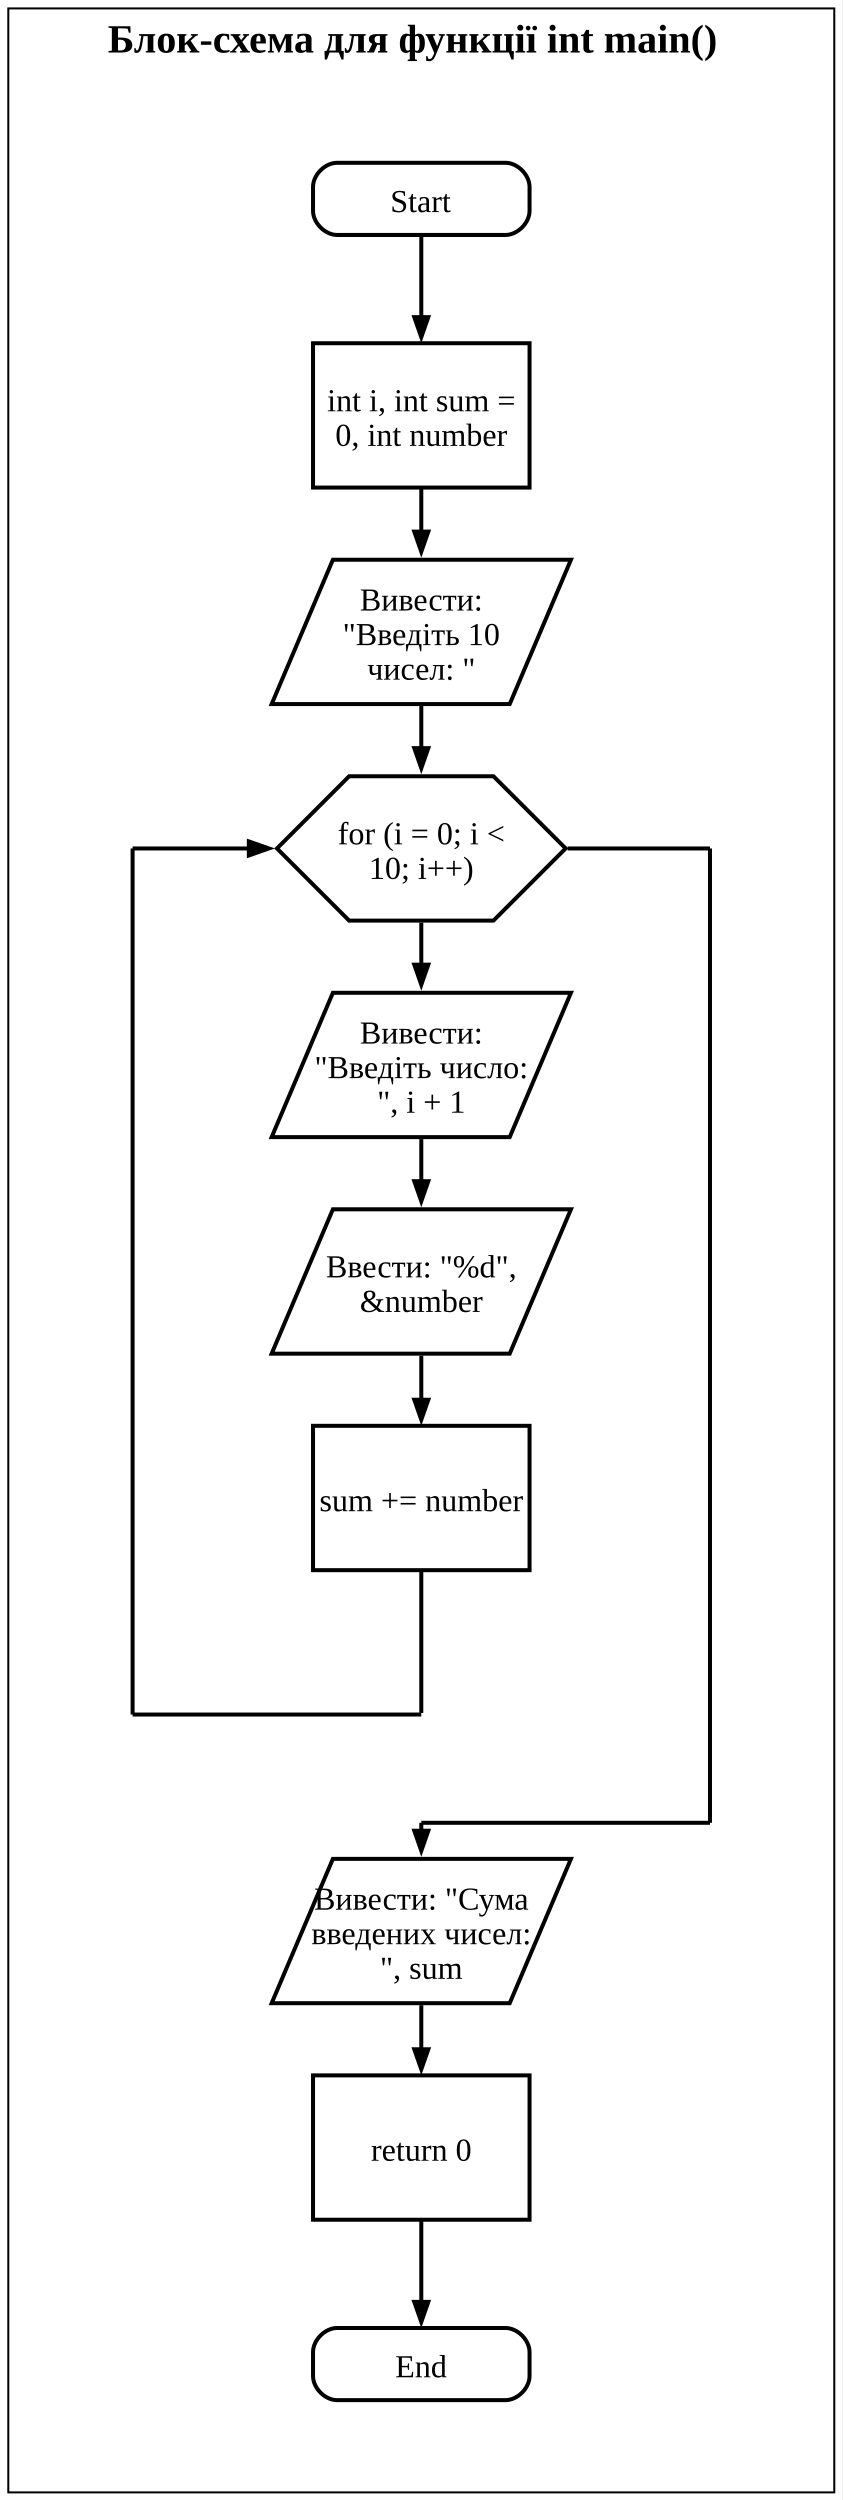
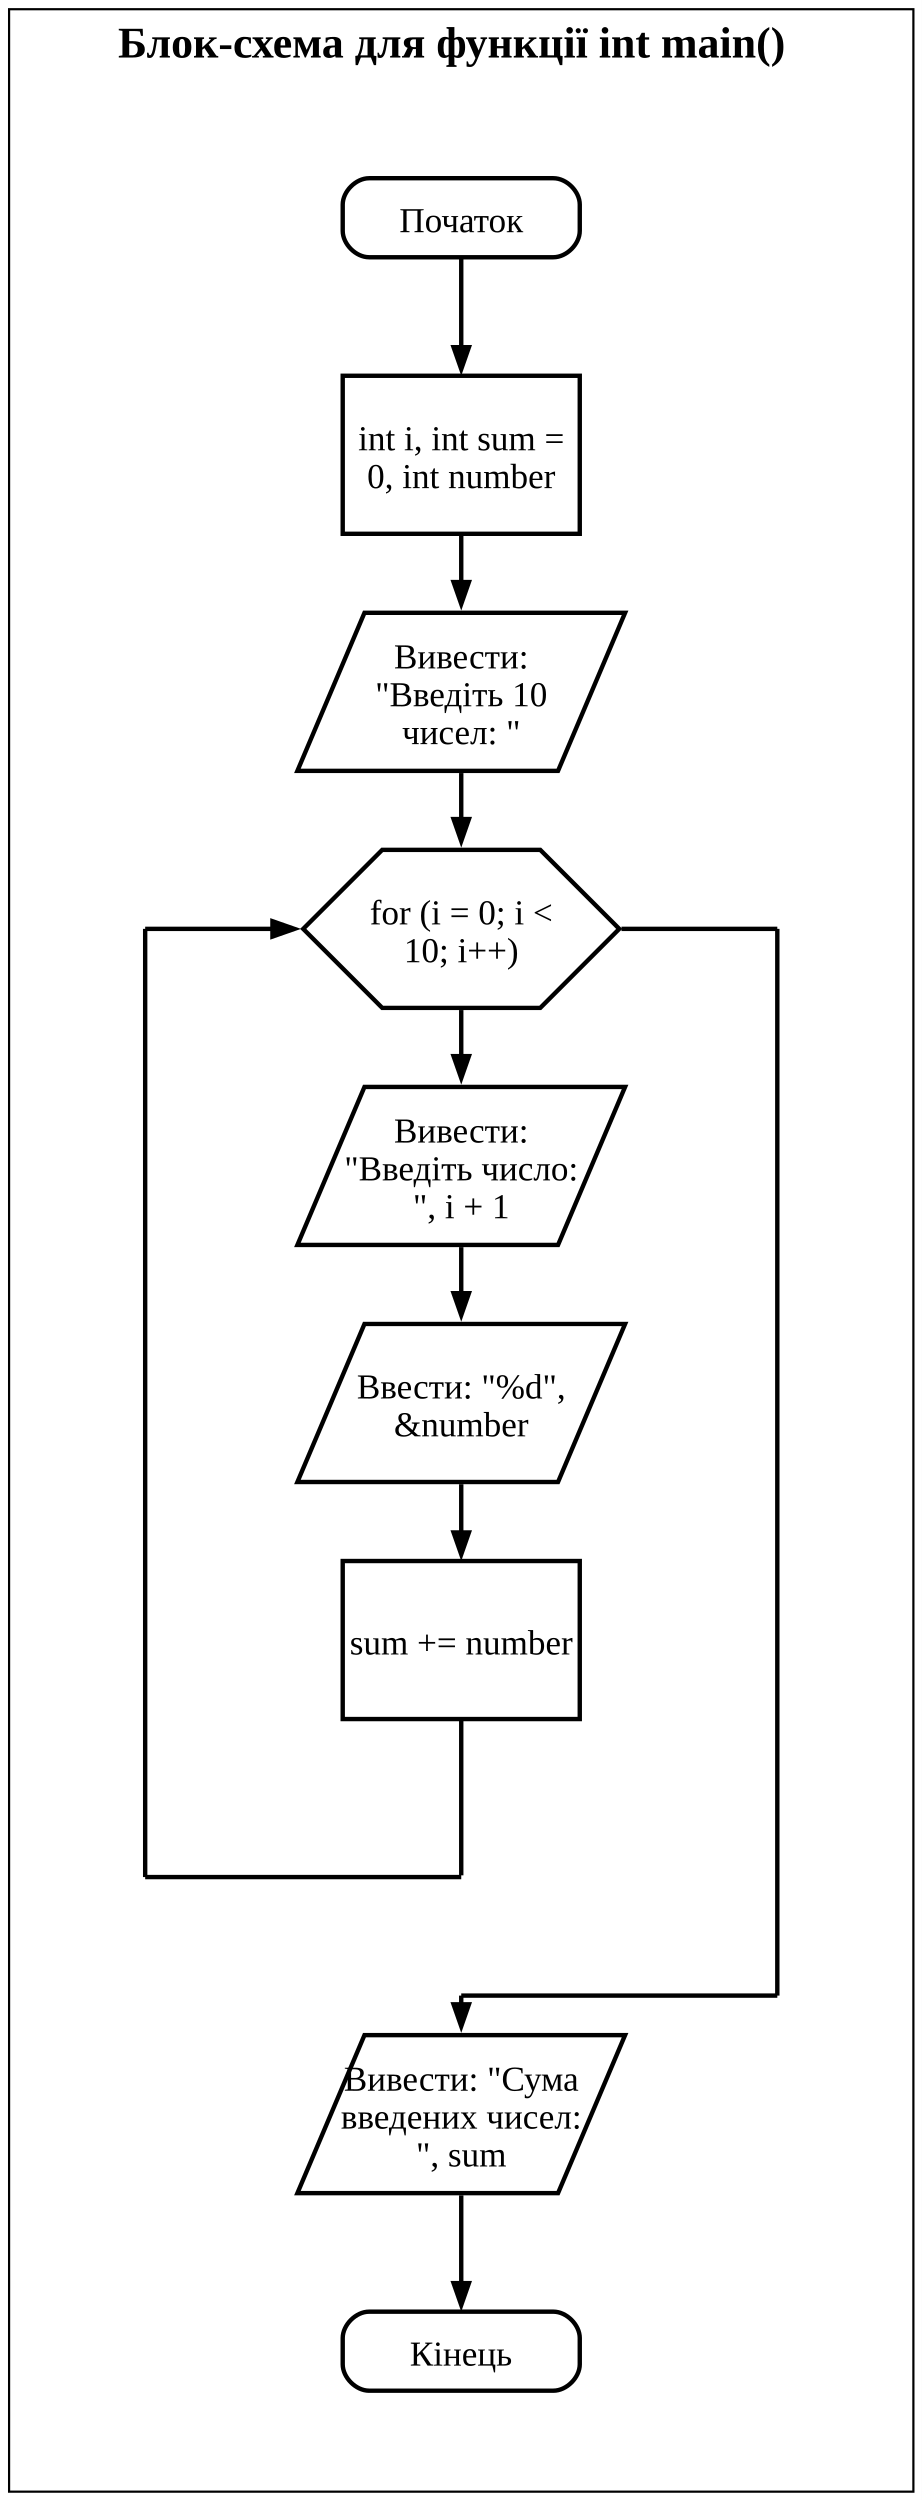
- <svg xmlns="http://www.w3.org/2000/svg" width="420pt" height="1247pt" viewBox="0.00 0.00 420.00 1247.00">
-   <g id="graph0" class="graph" transform="scale(1 1) rotate(0) translate(4 1243)">
-     <polygon fill="white" stroke="none" points="-4,4 -4,-1243 416,-1243 416,4 -4,4" />
+ <svg xmlns="http://www.w3.org/2000/svg" width="420pt" height="1139pt" viewBox="0.00 0.00 420.00 1139.00">
+   <g id="graph0" class="graph" transform="scale(1 1) rotate(0) translate(4 1135)">
+     <polygon fill="white" stroke="none" points="-4,4 -4,-1135 416,-1135 416,4 -4,4" />
    <g id="clust1" class="cluster">
-       <polygon fill="none" stroke="black" points="0.14,0.2 0.14,-1238.8 412.14,-1238.8 412.14,0.2 0.14,0.2" />
-       <text text-anchor="start" x="44.52" y="-1216.8" font-family="Times New Roman,serif" font-size="20.00"> </text>
-       <text text-anchor="start" x="49.77" y="-1216.8" font-family="Times New Roman,serif" font-weight="bold" font-size="20.00">Блок-схема для функції int main()</text>
-       <text text-anchor="start" x="362.52" y="-1216.8" font-family="Times New Roman,serif" font-size="20.00"> </text>
+       <polygon fill="none" stroke="black" points="0.14,0.2 0.14,-1130.8 412.14,-1130.8 412.14,0.2 0.14,0.2" />
+       <text text-anchor="start" x="44.52" y="-1108.8" font-family="Times New Roman,serif" font-size="20.00"> </text>
+       <text text-anchor="start" x="49.77" y="-1108.8" font-family="Times New Roman,serif" font-weight="bold" font-size="20.00">Блок-схема для функції int main()</text>
+       <text text-anchor="start" x="362.52" y="-1108.8" font-family="Times New Roman,serif" font-size="20.00"> </text>
    </g>
    <g id="node1" class="node">
-       <path fill="none" stroke="black" stroke-width="2" d="M164.14,-1125.8C164.14,-1125.8 248.14,-1125.8 248.14,-1125.8 254.14,-1125.8 260.14,-1131.8 260.14,-1137.8 260.14,-1137.8 260.14,-1149.8 260.14,-1149.8 260.14,-1155.8 254.14,-1161.8 248.14,-1161.8 248.14,-1161.8 164.14,-1161.8 164.14,-1161.8 158.14,-1161.8 152.14,-1155.8 152.14,-1149.8 152.14,-1149.8 152.14,-1137.8 152.14,-1137.8 152.14,-1131.8 158.14,-1125.8 164.14,-1125.8" />
-       <text text-anchor="middle" x="205.77" y="-1137.22" font-family="Times New Roman,serif" font-size="16.00">Start</text>
+       <path fill="none" stroke="black" stroke-width="2" d="M164.14,-1017.8C164.14,-1017.8 248.14,-1017.8 248.14,-1017.8 254.14,-1017.8 260.14,-1023.8 260.14,-1029.8 260.14,-1029.8 260.14,-1041.8 260.14,-1041.8 260.14,-1047.8 254.14,-1053.8 248.14,-1053.8 248.14,-1053.8 164.14,-1053.8 164.14,-1053.8 158.14,-1053.8 152.14,-1047.8 152.14,-1041.8 152.14,-1041.8 152.14,-1029.8 152.14,-1029.8 152.14,-1023.8 158.14,-1017.8 164.14,-1017.8" />
+       <text text-anchor="middle" x="206.14" y="-1029.22" font-family="Times New Roman,serif" font-size="16.00">Початок</text>
    </g>
    <g id="node2" class="node">
-       <polygon fill="none" stroke="black" stroke-width="2" points="260.14,-1071.8 152.14,-1071.8 152.14,-999.8 260.14,-999.8 260.14,-1071.8" />
-       <text text-anchor="middle" x="206.14" y="-1037.85" font-family="Times New Roman,serif" font-size="16.00">int i, int sum =</text>
-       <text text-anchor="middle" x="206.14" y="-1020.6" font-family="Times New Roman,serif" font-size="16.00">0, int number</text>
+       <polygon fill="none" stroke="black" stroke-width="2" points="260.14,-963.8 152.14,-963.8 152.14,-891.8 260.14,-891.8 260.14,-963.8" />
+       <text text-anchor="middle" x="206.14" y="-929.85" font-family="Times New Roman,serif" font-size="16.00">int i, int sum =</text>
+       <text text-anchor="middle" x="206.14" y="-912.6" font-family="Times New Roman,serif" font-size="16.00">0, int number</text>
    </g>
    <g id="edge1" class="edge">
-       <path fill="none" stroke="black" stroke-width="2" d="M206.14,-1125.8C206.14,-1125.8 206.14,-1100.56 206.14,-1084.59" />
-       <polygon fill="black" stroke="black" stroke-width="2" points="209.64,-1084.82 206.14,-1074.82 202.64,-1084.82 209.64,-1084.82" />
+       <path fill="none" stroke="black" stroke-width="2" d="M206.14,-1017.8C206.14,-1017.8 206.14,-992.56 206.14,-976.59" />
+       <polygon fill="black" stroke="black" stroke-width="2" points="209.64,-976.82 206.14,-966.82 202.64,-976.82 209.64,-976.82" />
    </g>
    <g id="node3" class="node">
-       <polygon fill="none" stroke="black" stroke-width="2" points="280.79,-963.8 162.05,-963.8 131.5,-891.8 250.24,-891.8 280.79,-963.8" />
-       <text text-anchor="middle" x="206.14" y="-938.47" font-family="Times New Roman,serif" font-size="16.00">Вивести:</text>
-       <text text-anchor="middle" x="206.14" y="-921.22" font-family="Times New Roman,serif" font-size="16.00">"Введіть 10</text>
-       <text text-anchor="middle" x="206.14" y="-903.97" font-family="Times New Roman,serif" font-size="16.00">чисел: "</text>
+       <polygon fill="none" stroke="black" stroke-width="2" points="280.79,-855.8 162.05,-855.8 131.5,-783.8 250.24,-783.8 280.79,-855.8" />
+       <text text-anchor="middle" x="206.14" y="-830.47" font-family="Times New Roman,serif" font-size="16.00">Вивести:</text>
+       <text text-anchor="middle" x="206.14" y="-813.22" font-family="Times New Roman,serif" font-size="16.00">"Введіть 10</text>
+       <text text-anchor="middle" x="206.14" y="-795.97" font-family="Times New Roman,serif" font-size="16.00">чисел: "</text>
    </g>
    <g id="edge2" class="edge">
-       <path fill="none" stroke="black" stroke-width="2" d="M206.14,-999.8C206.14,-999.8 206.14,-987.46 206.14,-977.43" />
-       <polygon fill="black" stroke="black" stroke-width="2" points="209.64,-977.82 206.14,-967.82 202.64,-977.82 209.64,-977.82" />
+       <path fill="none" stroke="black" stroke-width="2" d="M206.14,-891.8C206.14,-891.8 206.14,-879.46 206.14,-869.43" />
+       <polygon fill="black" stroke="black" stroke-width="2" points="209.64,-869.82 206.14,-859.82 202.64,-869.82 209.64,-869.82" />
    </g>
    <g id="node4" class="node">
-       <polygon fill="none" stroke="black" stroke-width="2" points="278.14,-819.8 242.14,-855.8 170.14,-855.8 134.14,-819.8 170.14,-783.8 242.14,-783.8 278.14,-819.8" />
-       <text text-anchor="middle" x="206.14" y="-821.85" font-family="Times New Roman,serif" font-size="16.00">for (i = 0; i &lt;</text>
-       <text text-anchor="middle" x="206.14" y="-804.6" font-family="Times New Roman,serif" font-size="16.00">10; i++)</text>
+       <polygon fill="none" stroke="black" stroke-width="2" points="278.14,-711.8 242.14,-747.8 170.14,-747.8 134.14,-711.8 170.14,-675.8 242.14,-675.8 278.14,-711.8" />
+       <text text-anchor="middle" x="206.14" y="-713.85" font-family="Times New Roman,serif" font-size="16.00">for (i = 0; i &lt;</text>
+       <text text-anchor="middle" x="206.14" y="-696.6" font-family="Times New Roman,serif" font-size="16.00">10; i++)</text>
    </g>
    <g id="edge3" class="edge">
-       <path fill="none" stroke="black" stroke-width="2" d="M206.14,-890.8C206.14,-890.8 206.14,-879.12 206.14,-869.46" />
-       <polygon fill="black" stroke="black" stroke-width="2" points="209.64,-869.82 206.14,-859.82 202.64,-869.82 209.64,-869.82" />
-     </g>
-     <g id="node5" class="node">
-       <polygon fill="none" stroke="black" stroke-width="2" points="280.79,-747.8 162.05,-747.8 131.5,-675.8 250.24,-675.8 280.79,-747.8" />
-       <text text-anchor="middle" x="206.14" y="-722.47" font-family="Times New Roman,serif" font-size="16.00">Вивести:</text>
-       <text text-anchor="middle" x="206.14" y="-705.22" font-family="Times New Roman,serif" font-size="16.00">"Введіть число:</text>
-       <text text-anchor="middle" x="206.14" y="-687.97" font-family="Times New Roman,serif" font-size="16.00">", i + 1</text>
-     </g>
-     <g id="edge4" class="edge">
      <path fill="none" stroke="black" stroke-width="2" d="M206.14,-782.8C206.14,-782.8 206.14,-771.12 206.14,-761.46" />
      <polygon fill="black" stroke="black" stroke-width="2" points="209.64,-761.82 206.14,-751.82 202.64,-761.82 209.64,-761.82" />
    </g>
-     <g id="edge11" class="edge">
-       <path fill="none" stroke="black" stroke-width="2" d="M279.14,-819.8C279.14,-819.8 350.14,-819.8 350.14,-819.8" />
+     <g id="node5" class="node">
+       <polygon fill="none" stroke="black" stroke-width="2" points="280.79,-639.8 162.05,-639.8 131.5,-567.8 250.24,-567.8 280.79,-639.8" />
+       <text text-anchor="middle" x="206.14" y="-614.47" font-family="Times New Roman,serif" font-size="16.00">Вивести:</text>
+       <text text-anchor="middle" x="206.14" y="-597.22" font-family="Times New Roman,serif" font-size="16.00">"Введіть число:</text>
+       <text text-anchor="middle" x="206.14" y="-579.97" font-family="Times New Roman,serif" font-size="16.00">", i + 1</text>
    </g>
-     <g id="node6" class="node">
-       <polygon fill="none" stroke="black" stroke-width="2" points="280.79,-639.8 162.05,-639.8 131.5,-567.8 250.24,-567.8 280.79,-639.8" />
-       <text text-anchor="middle" x="206.14" y="-605.85" font-family="Times New Roman,serif" font-size="16.00">Ввести: "%d",</text>
-       <text text-anchor="middle" x="206.14" y="-588.6" font-family="Times New Roman,serif" font-size="16.00">&amp;number</text>
-     </g>
-     <g id="edge5" class="edge">
+     <g id="edge4" class="edge">
      <path fill="none" stroke="black" stroke-width="2" d="M206.14,-674.8C206.14,-674.8 206.14,-663.12 206.14,-653.46" />
      <polygon fill="black" stroke="black" stroke-width="2" points="209.64,-653.82 206.14,-643.82 202.64,-653.82 209.64,-653.82" />
    </g>
+     <g id="edge11" class="edge">
+       <path fill="none" stroke="black" stroke-width="2" d="M279.14,-711.8C279.14,-711.8 350.14,-711.8 350.14,-711.8" />
+     </g>
+     <g id="node6" class="node">
+       <polygon fill="none" stroke="black" stroke-width="2" points="280.79,-531.8 162.05,-531.8 131.5,-459.8 250.24,-459.8 280.79,-531.8" />
+       <text text-anchor="middle" x="206.14" y="-497.85" font-family="Times New Roman,serif" font-size="16.00">Ввести: "%d",</text>
+       <text text-anchor="middle" x="206.14" y="-480.6" font-family="Times New Roman,serif" font-size="16.00">&amp;number</text>
+     </g>
+     <g id="edge5" class="edge">
+       <path fill="none" stroke="black" stroke-width="2" d="M206.14,-566.8C206.14,-566.8 206.14,-555.12 206.14,-545.46" />
+       <polygon fill="black" stroke="black" stroke-width="2" points="209.64,-545.82 206.14,-535.82 202.64,-545.82 209.64,-545.82" />
+     </g>
    <g id="node7" class="node">
-       <polygon fill="none" stroke="black" stroke-width="2" points="260.14,-531.8 152.14,-531.8 152.14,-459.8 260.14,-459.8 260.14,-531.8" />
-       <text text-anchor="middle" x="206.14" y="-489.22" font-family="Times New Roman,serif" font-size="16.00">sum += number</text>
+       <polygon fill="none" stroke="black" stroke-width="2" points="260.14,-423.8 152.14,-423.8 152.14,-351.8 260.14,-351.8 260.14,-423.8" />
+       <text text-anchor="middle" x="206.14" y="-381.22" font-family="Times New Roman,serif" font-size="16.00">sum += number</text>
    </g>
    <g id="edge6" class="edge">
-       <path fill="none" stroke="black" stroke-width="2" d="M206.14,-566.8C206.14,-566.8 206.14,-554.46 206.14,-544.43" />
-       <polygon fill="black" stroke="black" stroke-width="2" points="209.64,-544.82 206.14,-534.82 202.64,-544.82 209.64,-544.82" />
+       <path fill="none" stroke="black" stroke-width="2" d="M206.14,-458.8C206.14,-458.8 206.14,-446.46 206.14,-436.43" />
+       <polygon fill="black" stroke="black" stroke-width="2" points="209.64,-436.82 206.14,-426.82 202.64,-436.82 209.64,-436.82" />
    </g>
    <g id="edge7" class="edge">
-       <path fill="none" stroke="black" stroke-width="2" d="M206.14,-459.8C206.14,-459.8 206.14,-396.52 206.14,-388.6" />
+       <path fill="none" stroke="black" stroke-width="2" d="M206.14,-351.8C206.14,-351.8 206.14,-288.52 206.14,-280.6" />
    </g>
    <g id="edge8" class="edge">
-       <path fill="none" stroke="black" stroke-width="2" d="M206.14,-387.8C206.14,-387.8 62.14,-387.8 62.14,-387.8" />
+       <path fill="none" stroke="black" stroke-width="2" d="M206.14,-279.8C206.14,-279.8 62.14,-279.8 62.14,-279.8" />
    </g>
    <g id="edge9" class="edge">
-       <path fill="none" stroke="black" stroke-width="2" d="M62.14,-387.8C62.14,-387.8 62.14,-819.8 62.14,-819.8" />
+       <path fill="none" stroke="black" stroke-width="2" d="M62.14,-279.8C62.14,-279.8 62.14,-711.8 62.14,-711.8" />
    </g>
    <g id="edge10" class="edge">
-       <path fill="none" stroke="black" stroke-width="2" d="M62.14,-819.8C62.14,-819.8 99.63,-819.8 120.12,-819.8" />
-       <polygon fill="black" stroke="black" stroke-width="2" points="120.12,-823.3 130.12,-819.8 120.12,-816.3 120.12,-823.3" />
+       <path fill="none" stroke="black" stroke-width="2" d="M62.14,-711.8C62.14,-711.8 99.63,-711.8 120.12,-711.8" />
+       <polygon fill="black" stroke="black" stroke-width="2" points="120.12,-715.3 130.12,-711.8 120.12,-708.3 120.12,-715.3" />
    </g>
    <g id="edge12" class="edge">
-       <path fill="none" stroke="black" stroke-width="2" d="M350.14,-819.8C350.14,-819.8 350.14,-333.8 350.14,-333.8" />
+       <path fill="none" stroke="black" stroke-width="2" d="M350.14,-711.8C350.14,-711.8 350.14,-225.8 350.14,-225.8" />
    </g>
    <g id="node14" class="node">
-       <polygon fill="none" stroke="black" stroke-width="2" points="280.79,-315.8 162.05,-315.8 131.5,-243.8 250.24,-243.8 280.79,-315.8" />
-       <text text-anchor="middle" x="206.14" y="-290.47" font-family="Times New Roman,serif" font-size="16.00">Вивести: "Сума</text>
-       <text text-anchor="middle" x="206.14" y="-273.22" font-family="Times New Roman,serif" font-size="16.00">введених чисел:</text>
-       <text text-anchor="middle" x="206.14" y="-255.97" font-family="Times New Roman,serif" font-size="16.00">", sum</text>
+       <polygon fill="none" stroke="black" stroke-width="2" points="280.79,-207.8 162.05,-207.8 131.5,-135.8 250.24,-135.8 280.79,-207.8" />
+       <text text-anchor="middle" x="206.14" y="-182.47" font-family="Times New Roman,serif" font-size="16.00">Вивести: "Сума</text>
+       <text text-anchor="middle" x="206.14" y="-165.22" font-family="Times New Roman,serif" font-size="16.00">введених чисел:</text>
+       <text text-anchor="middle" x="206.14" y="-147.97" font-family="Times New Roman,serif" font-size="16.00">", sum</text>
    </g>
    <g id="edge14" class="edge">
-       <path fill="none" stroke="black" stroke-width="2" d="M206.14,-333.8C206.14,-333.8 206.14,-331.97 206.14,-329.51" />
-       <polygon fill="black" stroke="black" stroke-width="2" points="209.64,-329.82 206.14,-319.82 202.64,-329.82 209.64,-329.82" />
+       <path fill="none" stroke="black" stroke-width="2" d="M206.14,-225.8C206.14,-225.8 206.14,-223.97 206.14,-221.51" />
+       <polygon fill="black" stroke="black" stroke-width="2" points="209.64,-221.82 206.14,-211.82 202.64,-221.82 209.64,-221.82" />
    </g>
    <g id="edge13" class="edge">
-       <path fill="none" stroke="black" stroke-width="2" d="M350.14,-333.8C350.14,-333.8 206.14,-333.8 206.14,-333.8" />
+       <path fill="none" stroke="black" stroke-width="2" d="M350.14,-225.8C350.14,-225.8 206.14,-225.8 206.14,-225.8" />
    </g>
    <g id="node15" class="node">
-       <polygon fill="none" stroke="black" stroke-width="2" points="260.14,-207.8 152.14,-207.8 152.14,-135.8 260.14,-135.8 260.14,-207.8" />
-       <text text-anchor="middle" x="206.14" y="-165.22" font-family="Times New Roman,serif" font-size="16.00">return 0</text>
+       <path fill="none" stroke="black" stroke-width="2" d="M164.14,-45.8C164.14,-45.8 248.14,-45.8 248.14,-45.8 254.14,-45.8 260.14,-51.8 260.14,-57.8 260.14,-57.8 260.14,-69.8 260.14,-69.8 260.14,-75.8 254.14,-81.8 248.14,-81.8 248.14,-81.8 164.14,-81.8 164.14,-81.8 158.14,-81.8 152.14,-75.8 152.14,-69.8 152.14,-69.8 152.14,-57.8 152.14,-57.8 152.14,-51.8 158.14,-45.8 164.14,-45.8" />
+       <text text-anchor="middle" x="206.02" y="-57.22" font-family="Times New Roman,serif" font-size="16.00">Кінець</text>
    </g>
    <g id="edge15" class="edge">
-       <path fill="none" stroke="black" stroke-width="2" d="M206.14,-242.8C206.14,-242.8 206.14,-230.46 206.14,-220.43" />
-       <polygon fill="black" stroke="black" stroke-width="2" points="209.64,-220.82 206.14,-210.82 202.64,-220.82 209.64,-220.82" />
-     </g>
-     <g id="node16" class="node">
-       <path fill="none" stroke="black" stroke-width="2" d="M164.14,-45.8C164.14,-45.8 248.14,-45.8 248.14,-45.8 254.14,-45.8 260.14,-51.8 260.14,-57.8 260.14,-57.8 260.14,-69.8 260.14,-69.8 260.14,-75.8 254.14,-81.8 248.14,-81.8 248.14,-81.8 164.14,-81.8 164.14,-81.8 158.14,-81.8 152.14,-75.8 152.14,-69.8 152.14,-69.8 152.14,-57.8 152.14,-57.8 152.14,-51.8 158.14,-45.8 164.14,-45.8" />
-       <text text-anchor="middle" x="206.02" y="-57.22" font-family="Times New Roman,serif" font-size="16.00">End</text>
-     </g>
-     <g id="edge16" class="edge">
-       <path fill="none" stroke="black" stroke-width="2" d="M206.14,-135.8C206.14,-135.8 206.14,-110.56 206.14,-94.59" />
+       <path fill="none" stroke="black" stroke-width="2" d="M206.14,-134.8C206.14,-134.8 206.14,-110.31 206.14,-94.63" />
      <polygon fill="black" stroke="black" stroke-width="2" points="209.64,-94.82 206.14,-84.82 202.64,-94.82 209.64,-94.82" />
    </g>
  </g>
</svg>
